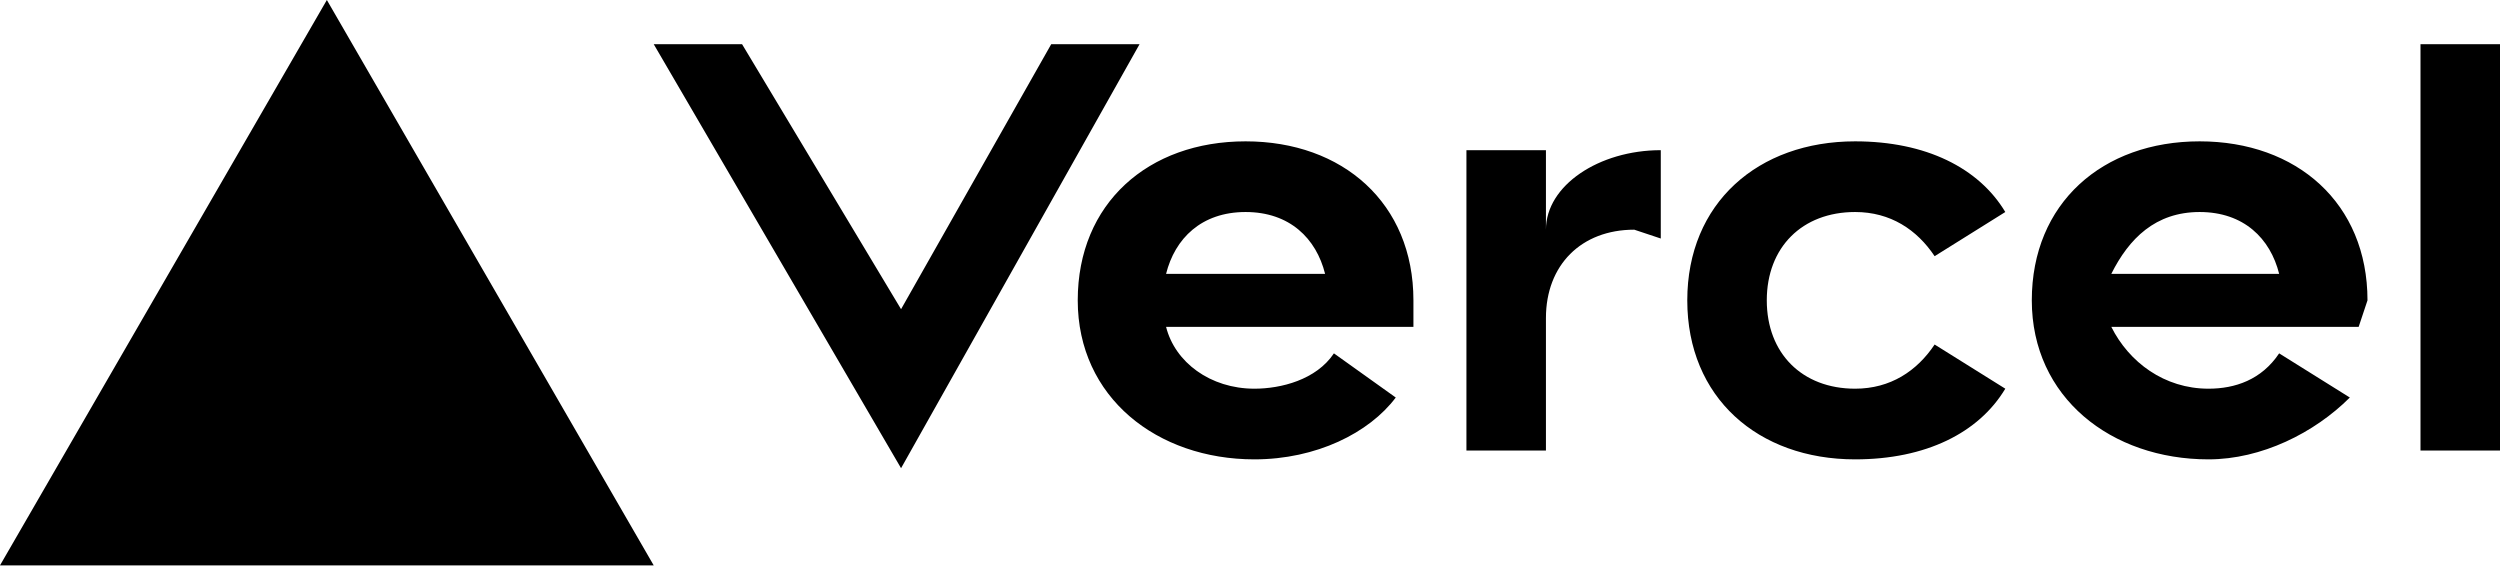
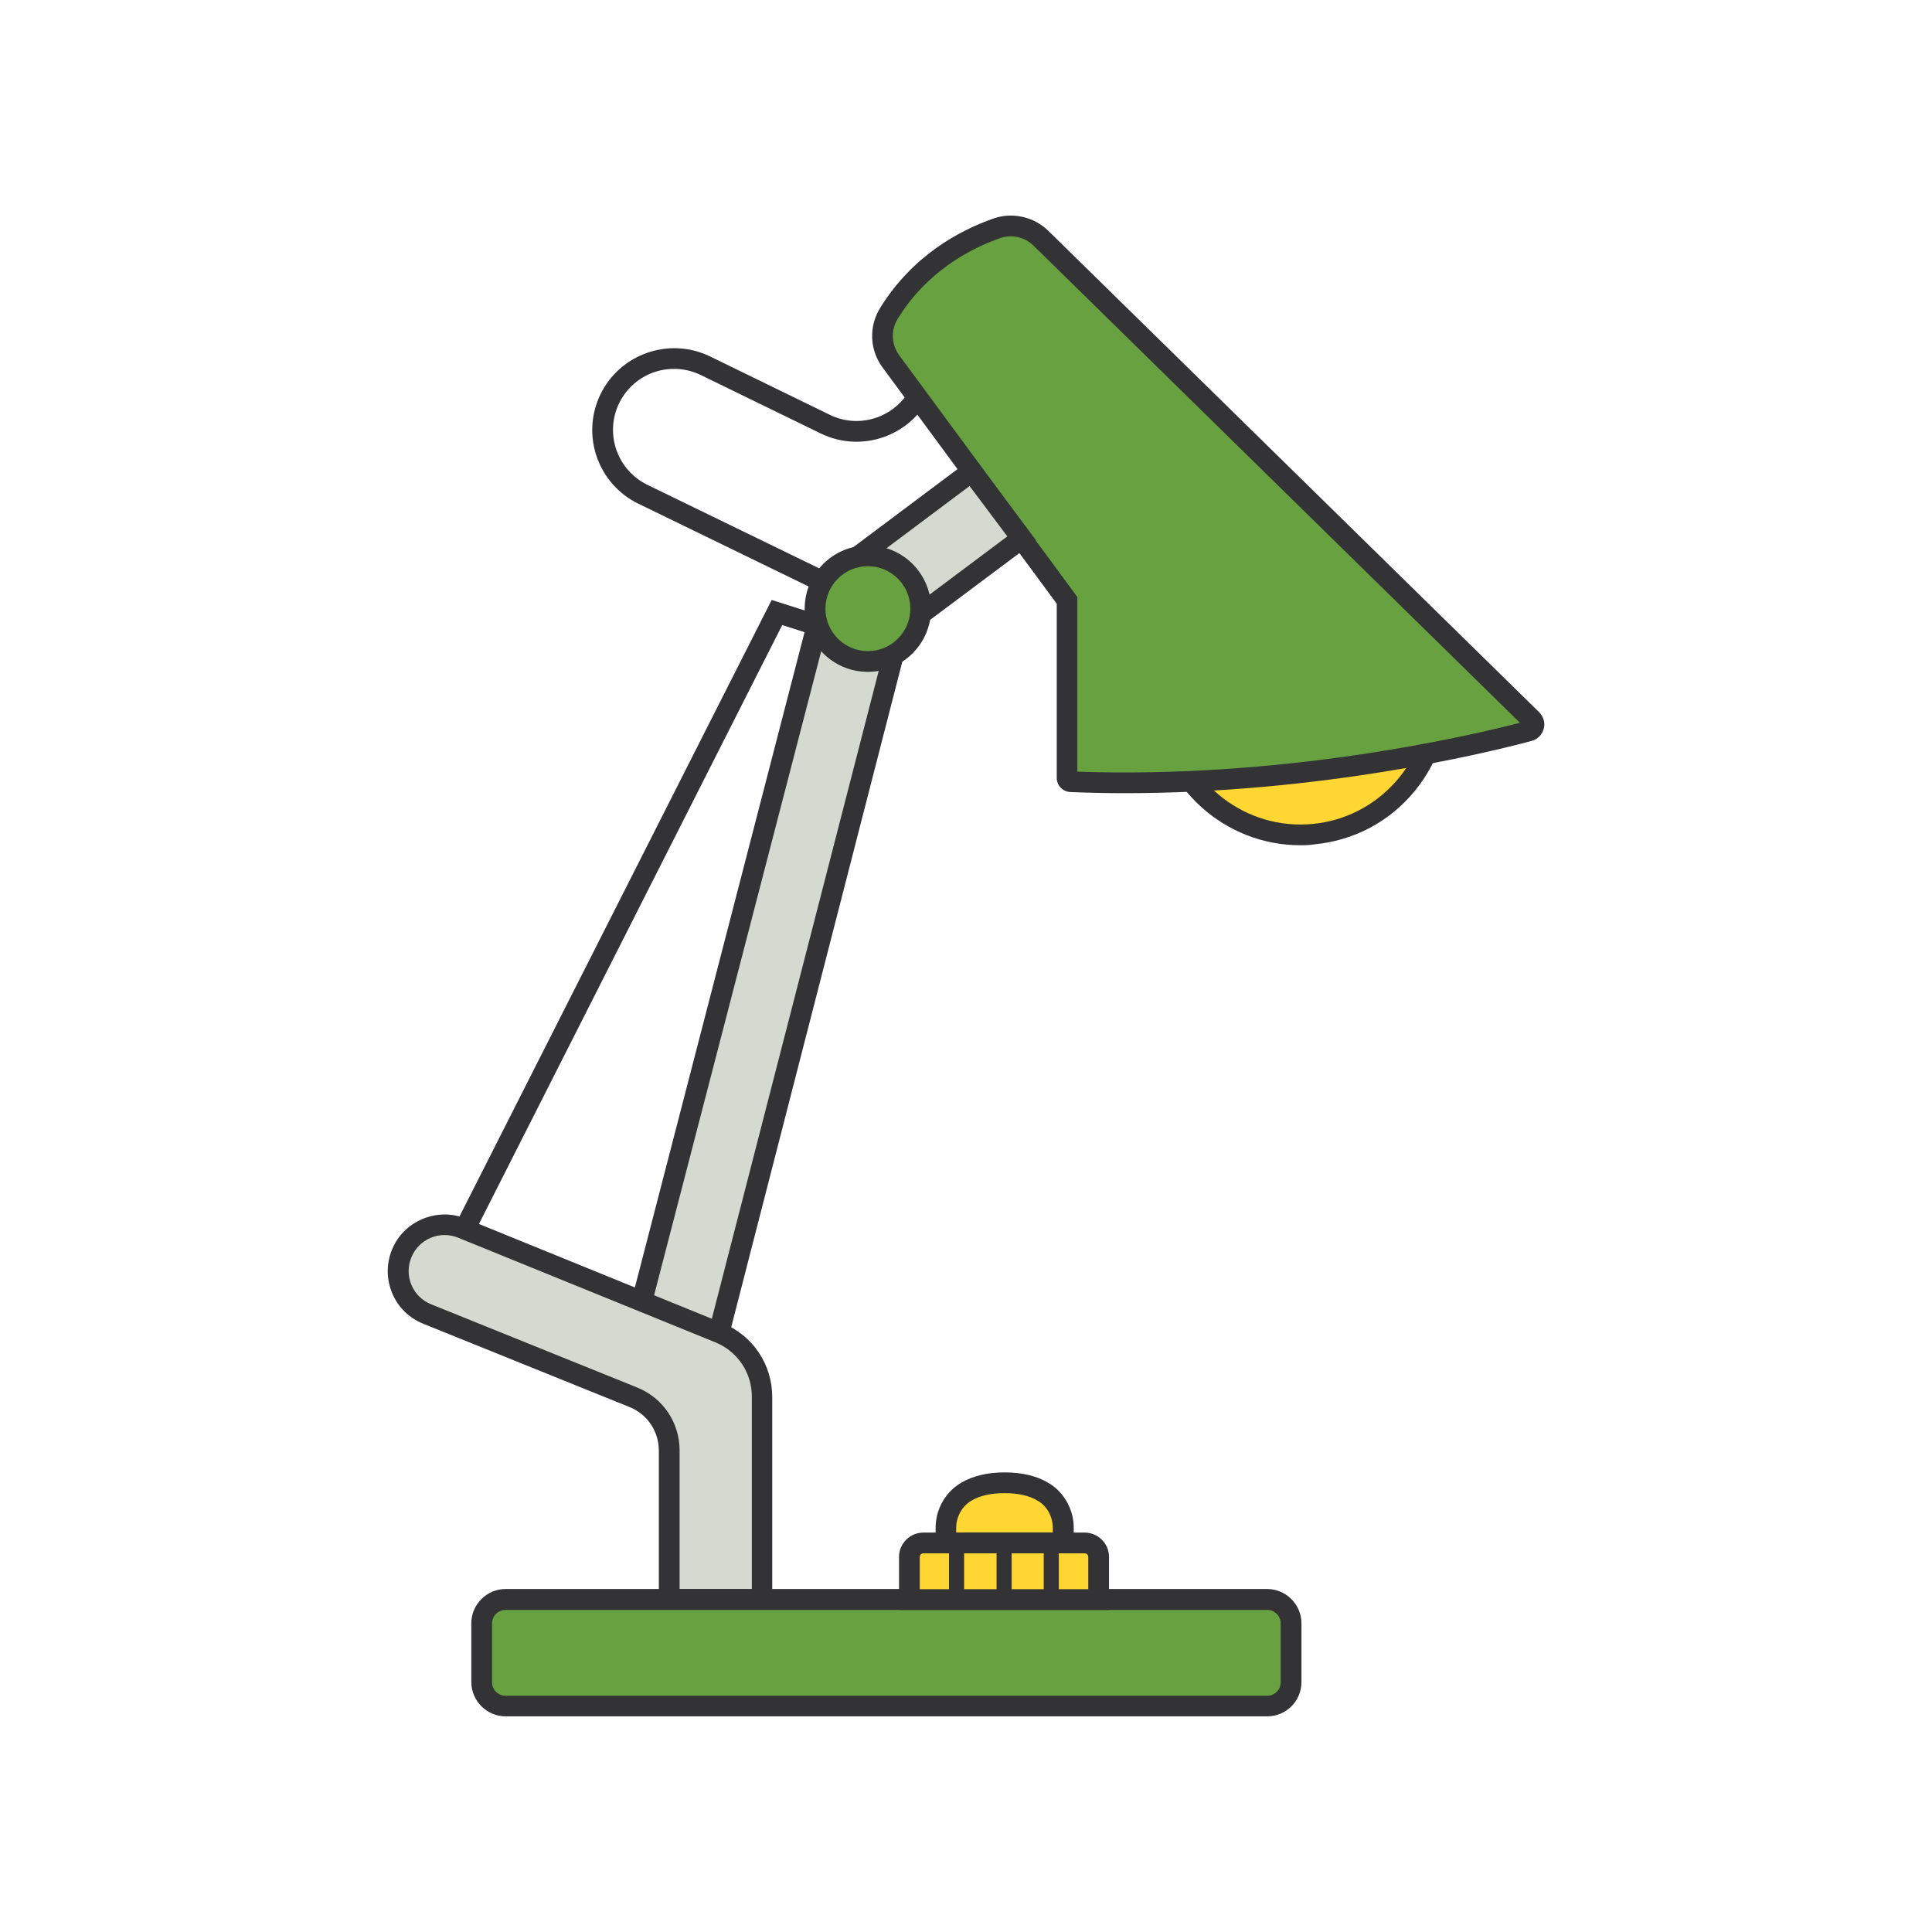
- <svg xmlns="http://www.w3.org/2000/svg" fill="none" viewBox="0 0 283 64">
-   <path fill="black" d="M141 16c-11 0-19 7-19 18s9 18 20 18c7 0 13-3 16-7l-7-5c-2 3-6 4-9 4-5 0-9-3-10-7h28v-3c0-11-8-18-19-18zm-9 15c1-4 4-7 9-7s8 3 9 7h-18zm117-15c-11 0-19 7-19 18s9 18 20 18c6 0 12-3 16-7l-8-5c-2 3-5 4-8 4-5 0-9-3-11-7h28l1-3c0-11-8-18-19-18zm-10 15c2-4 5-7 10-7s8 3 9 7h-19zm-39 3c0 6 4 10 10 10 4 0 7-2 9-5l8 5c-3 5-9 8-17 8-11 0-19-7-19-18s8-18 19-18c8 0 14 3 17 8l-8 5c-2-3-5-5-9-5-6 0-10 4-10 10zm83-29v46h-9V5h9zM37 0l37 64H0L37 0zm92 5-27 48L74 5h10l18 30 17-30h10zm59 12v10l-3-1c-6 0-10 4-10 10v15h-9V17h9v9c0-5 6-9 13-9z" />
+ <svg xmlns="http://www.w3.org/2000/svg" width="800px" height="800px" viewBox="0 0 1024 1024" class="icon" version="1.1">
+   <path d="M761.9 362.5c3.9 40.1-25.5 75.8-65.5 79.7-40.1 3.9-75.8-25.5-79.7-65.5l145.2-14.2z" fill="#FFD632" />
+   <path d="M689.2 448c-39.9 0-74.1-30.4-78-70.9l-0.5-5.5 156.1-15.2 0.5 5.5c2 20.9-4.2 41.2-17.5 57.4-13.3 16.2-32.1 26.2-53 28.2-2.5 0.4-5 0.5-7.6 0.5z m-66.3-66.5c6.1 34.2 37.7 58.6 72.9 55.2 35.2-3.4 61.5-33.4 60.9-68.1l-133.8 12.9zM432.8 312.9L338.4 267c-21.5-10.4-30.6-36.3-20.2-57.9 10.4-21.5 36.3-30.6 57.9-20.3l63.8 31.1c16 7.8 35.4 1 43.2-15l9.9 4.8c-10.4 21.5-36.4 30.5-57.9 20.1l-63.8-31.1c-7.8-3.7-16.5-4.2-24.7-1.4-8.2 2.9-14.7 8.7-18.5 16.5-7.7 16.1-1 35.4 15.1 43.2l94.4 45.9-4.8 10z" fill="#333336" />
+   <path d="M565.5 412.3v-94.1l-93.3-126.6c-5.5-7.5-6-17.5-1.1-25.4 16.8-27.2 41.7-39.7 57.2-45.1 8.1-2.9 17.2-0.8 23.4 5.3l260.2 255.2c2 1.9 1.1 5.3-1.6 6-25.4 6.7-127.7 31.4-242.8 26.8-1.1-0.1-2-1-2-2.1z" fill="#68A240" />
+   <path d="M596.2 420.4c-9.5 0-19.2-0.2-28.9-0.6-4.1-0.2-7.2-3.5-7.2-7.5V320l-92.3-125.2c-6.9-9.3-7.4-21.7-1.3-31.6 17.2-27.8 42.1-41.1 60.1-47.4 10-3.5 21.4-0.9 29 6.5l260.2 255.2c2.3 2.3 3.3 5.7 2.4 8.8-0.8 3.1-3.3 5.6-6.4 6.4-26.1 7-113.1 27.7-215.6 27.7zM571 409c107.8 3.7 203-17.8 234.6-25.9L547.8 130.2c-4.7-4.6-11.6-6.1-17.7-4-16.2 5.7-38.9 17.8-54.3 42.8-3.7 6-3.4 13.5 0.8 19.3L571 316.4V409zM240.7 674.7l-9.8-5L409 318l23 7.3-3.3 10.5-14.1-4.5z" fill="#333336" />
+   <path d="M541.6 285.4L515 249.9l-65.7 49.2c-1.2 0.9-2.3 1.9-3.3 3.1-3.3 2.3-6 5.4-7.7 9.4L338 698.1l40.6 17.8L477 333.7l64.6-48.3z" fill="#D5D9CF" />
+   <path d="M382.4 723.5l-50.8-22.2L433 309.7l0.2-0.4c2-4.5 5.1-8.4 9.1-11.3 1.1-1.2 2.4-2.3 3.7-3.3l70.1-52.5 33.1 44.3-67.4 50.4-99.4 386.6z m-37.9-28.6l30.4 13.3 97.3-377.7 61.7-46.2-20-26.7-61.3 45.9c-0.9 0.7-1.8 1.5-2.5 2.3l-0.4 0.5-0.6 0.4c-2.4 1.7-4.4 4-5.6 6.7l-99 381.5z" fill="#333336" />
+   <path d="M212.9 664.5c-5.1 12.6 1 26.9 13.6 32l109.2 44.1c11.5 4.7 19.1 15.9 19.1 28.3v78.9H404V740.3c0-14.9-9.1-28.4-22.9-34L245 650.9c-12.7-5.1-27 1-32.1 13.6z" fill="#D5D9CF" />
+   <path d="M409.4 853.3h-60.2v-84.4c0-10.3-6.1-19.4-15.7-23.2l-109.2-44.1c-7.4-3-13.3-8.7-16.4-16.1s-3.2-15.6-0.2-23c3-7.5 8.8-13.3 16.2-16.4 7.4-3.1 15.6-3.2 23-0.2L383 701.3c16 6.5 26.3 21.9 26.3 39.1v112.9z m-49.1-11h38.2v-102c0-12.8-7.6-24.1-19.5-28.9L242.8 656c-4.7-1.9-9.9-1.9-14.6 0.1-4.7 2-8.3 5.7-10.2 10.4-1.9 4.7-1.9 9.9 0.1 14.6 2 4.7 5.7 8.3 10.4 10.2l109.2 44.1c13.7 5.5 22.5 18.6 22.5 33.4v73.5z" fill="#333336" />
+   <path d="M671.6 904.2H268c-7 0-12.7-5.7-12.7-12.7v-31.1c0-7 5.7-12.7 12.7-12.7h403.6c7 0 12.7 5.7 12.7 12.7v31.1c0 7.1-5.7 12.7-12.7 12.7z" fill="#68A240" />
+   <path d="M671.6 909.7H268c-10 0-18.2-8.2-18.2-18.2v-31.1c0-10 8.2-18.2 18.2-18.2h403.6c10 0 18.2 8.2 18.2 18.2v31.1c0 10.1-8.1 18.2-18.2 18.2zM268 853.3c-4 0-7.2 3.2-7.2 7.2v31.1c0 4 3.2 7.2 7.2 7.2h403.6c4 0 7.2-3.2 7.2-7.2v-31.1c0-4-3.2-7.2-7.2-7.2H268z" fill="#333336" />
+   <path d="M460 322.6m-28 0a28 28 0 1 0 56 0 28 28 0 1 0-56 0Z" fill="#68A240" />
+   <path d="M460 356.1c-18.5 0-33.5-15-33.5-33.5s15-33.5 33.5-33.5 33.5 15 33.5 33.5-15 33.5-33.5 33.5z m0-56c-12.4 0-22.5 10.1-22.5 22.5s10.1 22.5 22.5 22.5 22.5-10.1 22.5-22.5-10.1-22.5-22.5-22.5z" fill="#333336" />
+   <path d="M563.6 809.8v8h-62.2v-8c0-7.9 4.1-15.3 10.9-19.2 4.6-2.7 11.1-4.6 20.2-4.6 9.7 0 16.4 2.2 21 5.1 6.3 4 10.1 11.2 10.1 18.7z" fill="#FFD632" />
+   <path d="M569.1 823.3h-73.2v-13.5c0-9.9 5.2-19.1 13.7-24 6.2-3.6 13.9-5.4 22.9-5.4 9.5 0 17.6 2 23.9 6 7.8 4.9 12.7 13.9 12.7 23.4v13.5z m-62.3-11H558v-2.5c0-5.8-2.9-11.2-7.5-14.1-4.6-2.9-10.6-4.3-18.1-4.3-7.1 0-13 1.3-17.4 3.9-5 2.9-8.2 8.5-8.2 14.5v2.5z" fill="#333336" />
+   <path d="M582.3 847.8H482v-22.6c0-4.1 3.3-7.4 7.4-7.4h85.5c4.1 0 7.4 3.3 7.4 7.4v22.6z" fill="#FFD632" />
+   <path d="M587.8 853.3H476.5v-28.1c0-7.1 5.8-12.9 12.9-12.9h85.5c7.1 0 12.9 5.8 12.9 12.9v28.1z m-100.3-11h89.3v-17.1c0-1.1-0.9-1.9-1.9-1.9h-85.5c-1.1 0-1.9 0.9-1.9 1.9v17.1z" fill="#333336" />
+   <path d="M503 817.8h8v30h-8zM528.2 817.8h8v30h-8zM553.2 817.8h8v30h-8z" fill="#333336" />
</svg>
